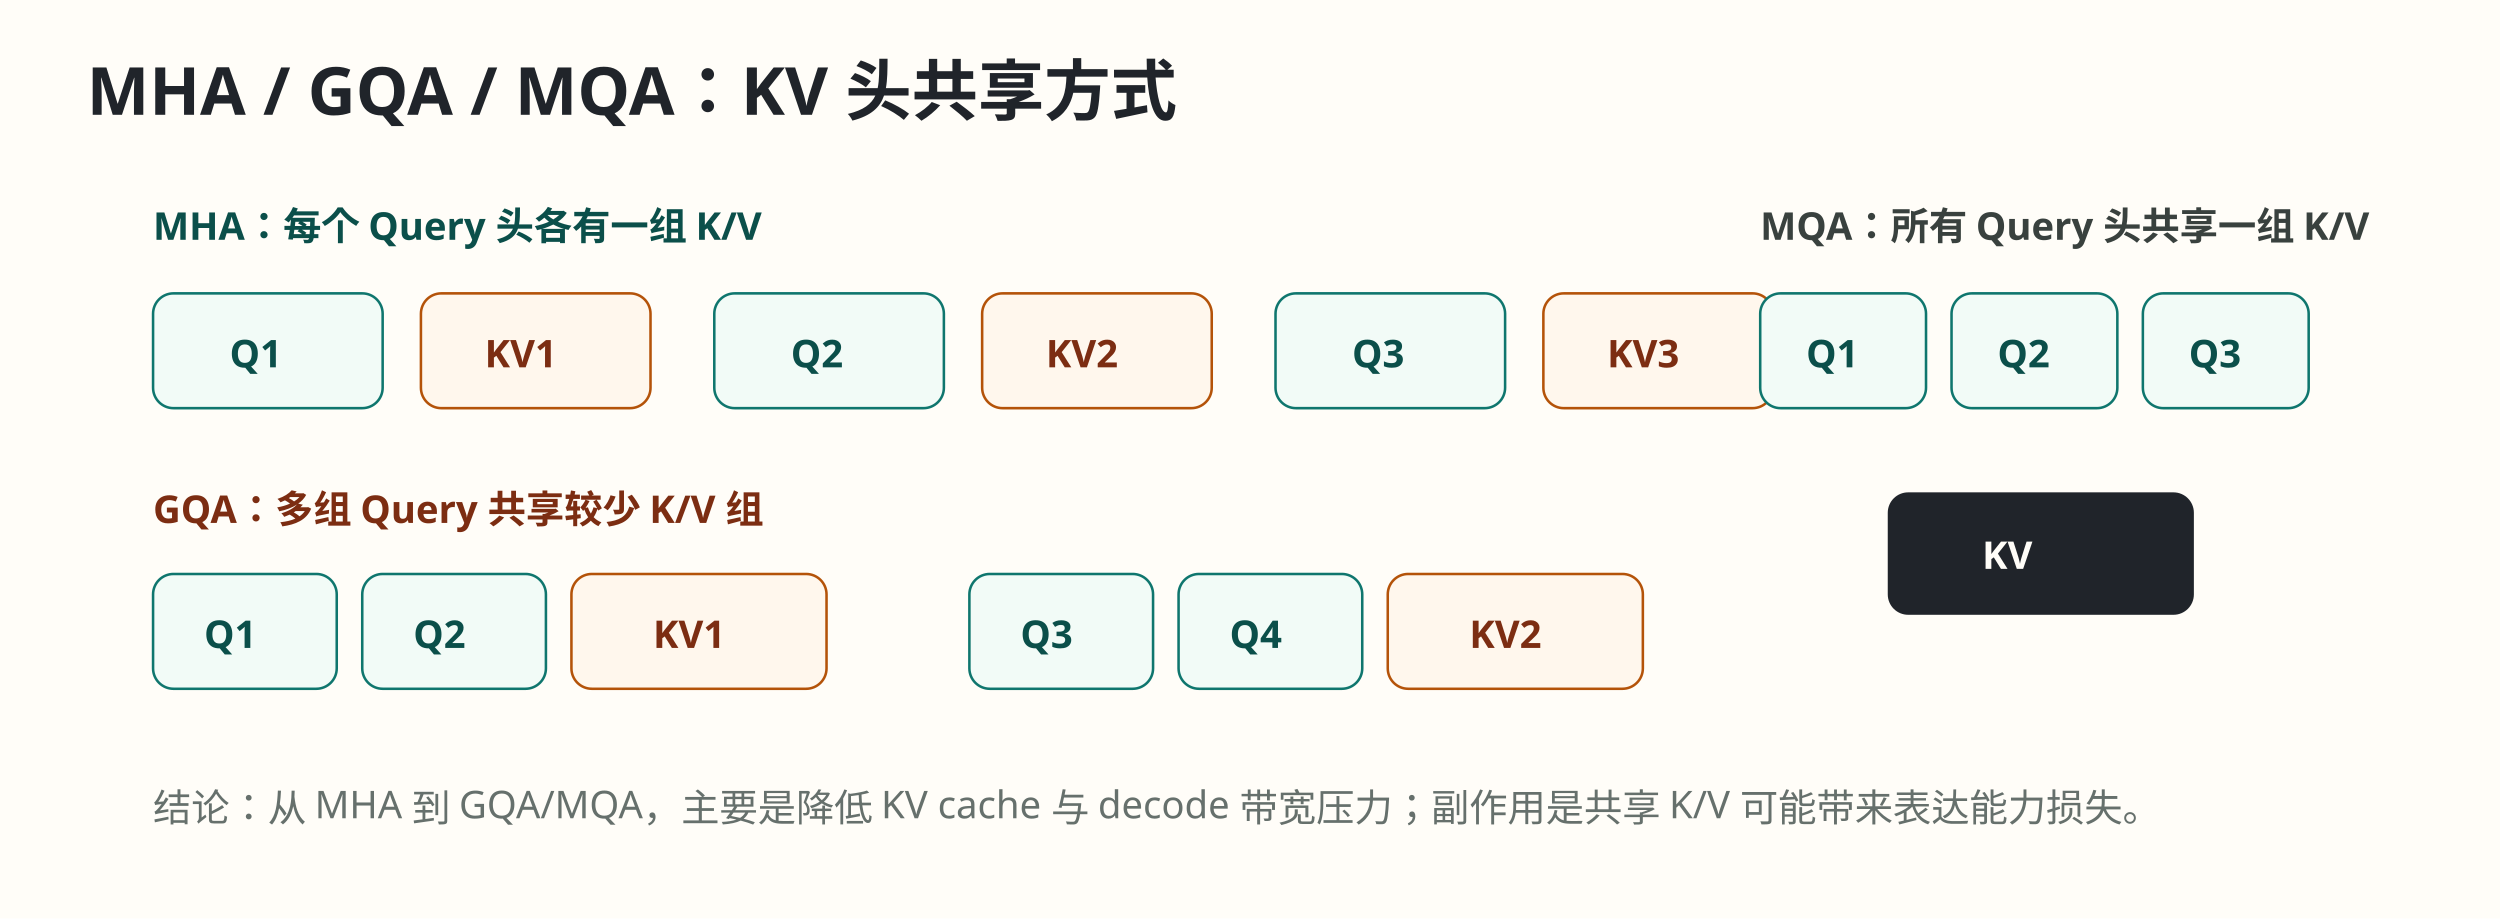
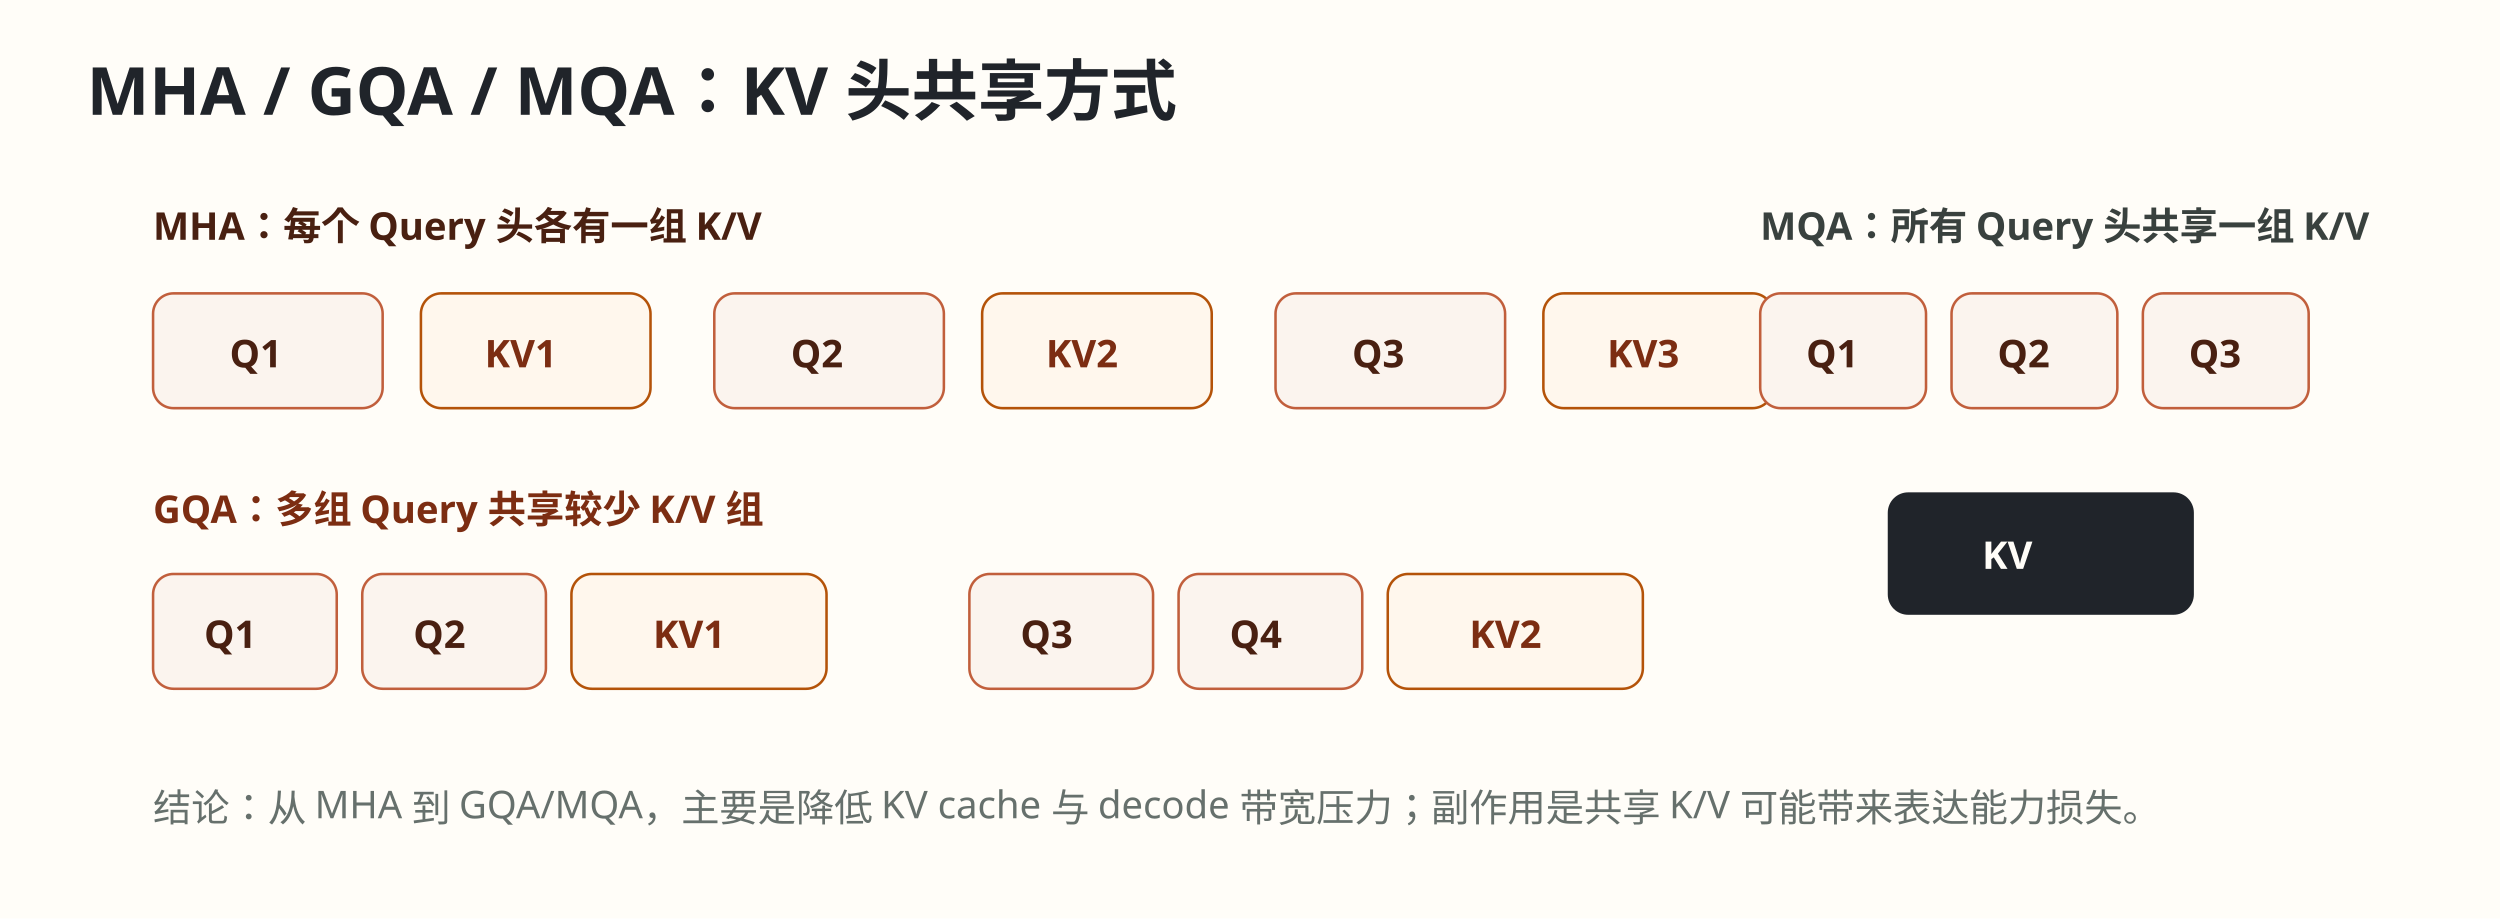
<svg xmlns="http://www.w3.org/2000/svg" width="980" height="360" viewBox="0 0 980 360" role="img" aria-label="MHA GQA MQA KV 头共享对比图">
  <rect width="980" height="360" fill="#fffdf8" />
  <text x="34" y="45" font-family="PingFang SC, sans-serif" font-size="26" font-weight="800" fill="#20242a">MHA / GQA / MQA：KV 头共享方式</text>
  <g font-family="PingFang SC, sans-serif" font-size="15" font-weight="700">
-     <text x="60" y="94" fill="#0b4f4a">MHA：每个 Query 头各有一组 K/V</text>
+     <text x="60" y="94" fill="#492011">MHA：每个 Query 头各有一组 K/V</text>
    <g transform="translate(60 115)">
-       <rect width="90" height="45" rx="8" fill="#f2fbf7" stroke="#0f766e" />
-       <text x="30" y="29" fill="#0b4f4a">Q1</text>
+       <rect width="90" height="45" rx="8" fill="#fbf4ee" stroke="#c15f3c" />
+       <text x="30" y="29" fill="#492011">Q1</text>
      <rect x="105" width="90" height="45" rx="8" fill="#fff7ed" stroke="#b45309" />
      <text x="130" y="29" fill="#7c2d12">KV1</text>
-       <rect x="220" width="90" height="45" rx="8" fill="#f2fbf7" stroke="#0f766e" />
-       <text x="250" y="29" fill="#0b4f4a">Q2</text>
+       <rect x="220" width="90" height="45" rx="8" fill="#fbf4ee" stroke="#c15f3c" />
+       <text x="250" y="29" fill="#492011">Q2</text>
      <rect x="325" width="90" height="45" rx="8" fill="#fff7ed" stroke="#b45309" />
      <text x="350" y="29" fill="#7c2d12">KV2</text>
-       <rect x="440" width="90" height="45" rx="8" fill="#f2fbf7" stroke="#0f766e" />
-       <text x="470" y="29" fill="#0b4f4a">Q3</text>
+       <rect x="440" width="90" height="45" rx="8" fill="#fbf4ee" stroke="#c15f3c" />
+       <text x="470" y="29" fill="#492011">Q3</text>
      <rect x="545" width="90" height="45" rx="8" fill="#fff7ed" stroke="#b45309" />
      <text x="570" y="29" fill="#7c2d12">KV3</text>
    </g>
    <text x="60" y="205" fill="#7c2d12">GQA：多组 Query 共享较少 K/V 组</text>
    <g transform="translate(60 225)">
-       <rect width="72" height="45" rx="8" fill="#f2fbf7" stroke="#0f766e" />
-       <text x="20" y="29" fill="#0b4f4a">Q1</text>
-       <rect x="82" width="72" height="45" rx="8" fill="#f2fbf7" stroke="#0f766e" />
-       <text x="102" y="29" fill="#0b4f4a">Q2</text>
+       <rect width="72" height="45" rx="8" fill="#fbf4ee" stroke="#c15f3c" />
+       <text x="20" y="29" fill="#492011">Q1</text>
+       <rect x="82" width="72" height="45" rx="8" fill="#fbf4ee" stroke="#c15f3c" />
+       <text x="102" y="29" fill="#492011">Q2</text>
      <rect x="164" width="100" height="45" rx="8" fill="#fff7ed" stroke="#b45309" />
      <text x="196" y="29" fill="#7c2d12">KV1</text>
-       <rect x="320" width="72" height="45" rx="8" fill="#f2fbf7" stroke="#0f766e" />
-       <text x="340" y="29" fill="#0b4f4a">Q3</text>
-       <rect x="402" width="72" height="45" rx="8" fill="#f2fbf7" stroke="#0f766e" />
-       <text x="422" y="29" fill="#0b4f4a">Q4</text>
+       <rect x="320" width="72" height="45" rx="8" fill="#fbf4ee" stroke="#c15f3c" />
+       <text x="340" y="29" fill="#492011">Q3</text>
+       <rect x="402" width="72" height="45" rx="8" fill="#fbf4ee" stroke="#c15f3c" />
+       <text x="422" y="29" fill="#492011">Q4</text>
      <rect x="484" width="100" height="45" rx="8" fill="#fff7ed" stroke="#b45309" />
      <text x="516" y="29" fill="#7c2d12">KV2</text>
    </g>
    <text x="690" y="94" fill="#39413e">MQA：所有 Query 头共享一组 K/V</text>
    <g transform="translate(690 115)">
-       <rect width="65" height="45" rx="8" fill="#f2fbf7" stroke="#0f766e" />
-       <text x="18" y="29" fill="#0b4f4a">Q1</text>
-       <rect x="75" width="65" height="45" rx="8" fill="#f2fbf7" stroke="#0f766e" />
-       <text x="93" y="29" fill="#0b4f4a">Q2</text>
-       <rect x="150" width="65" height="45" rx="8" fill="#f2fbf7" stroke="#0f766e" />
-       <text x="168" y="29" fill="#0b4f4a">Q3</text>
+       <rect width="65" height="45" rx="8" fill="#fbf4ee" stroke="#c15f3c" />
+       <text x="18" y="29" fill="#492011">Q1</text>
+       <rect x="75" width="65" height="45" rx="8" fill="#fbf4ee" stroke="#c15f3c" />
+       <text x="93" y="29" fill="#492011">Q2</text>
+       <rect x="150" width="65" height="45" rx="8" fill="#fbf4ee" stroke="#c15f3c" />
+       <text x="168" y="29" fill="#492011">Q3</text>
      <rect x="50" y="78" width="120" height="48" rx="8" fill="#20242a" />
      <text x="87" y="108" fill="#fffdf8">KV</text>
    </g>
  </g>
  <text x="60" y="322" font-family="PingFang SC, sans-serif" font-size="15" fill="#66706c">结论：从 MHA 到 GQA/MQA，主要是降低 KV cache 与 decode 带宽压力；副作用是共享 K/V 可能带来表达能力损失。</text>
</svg>
